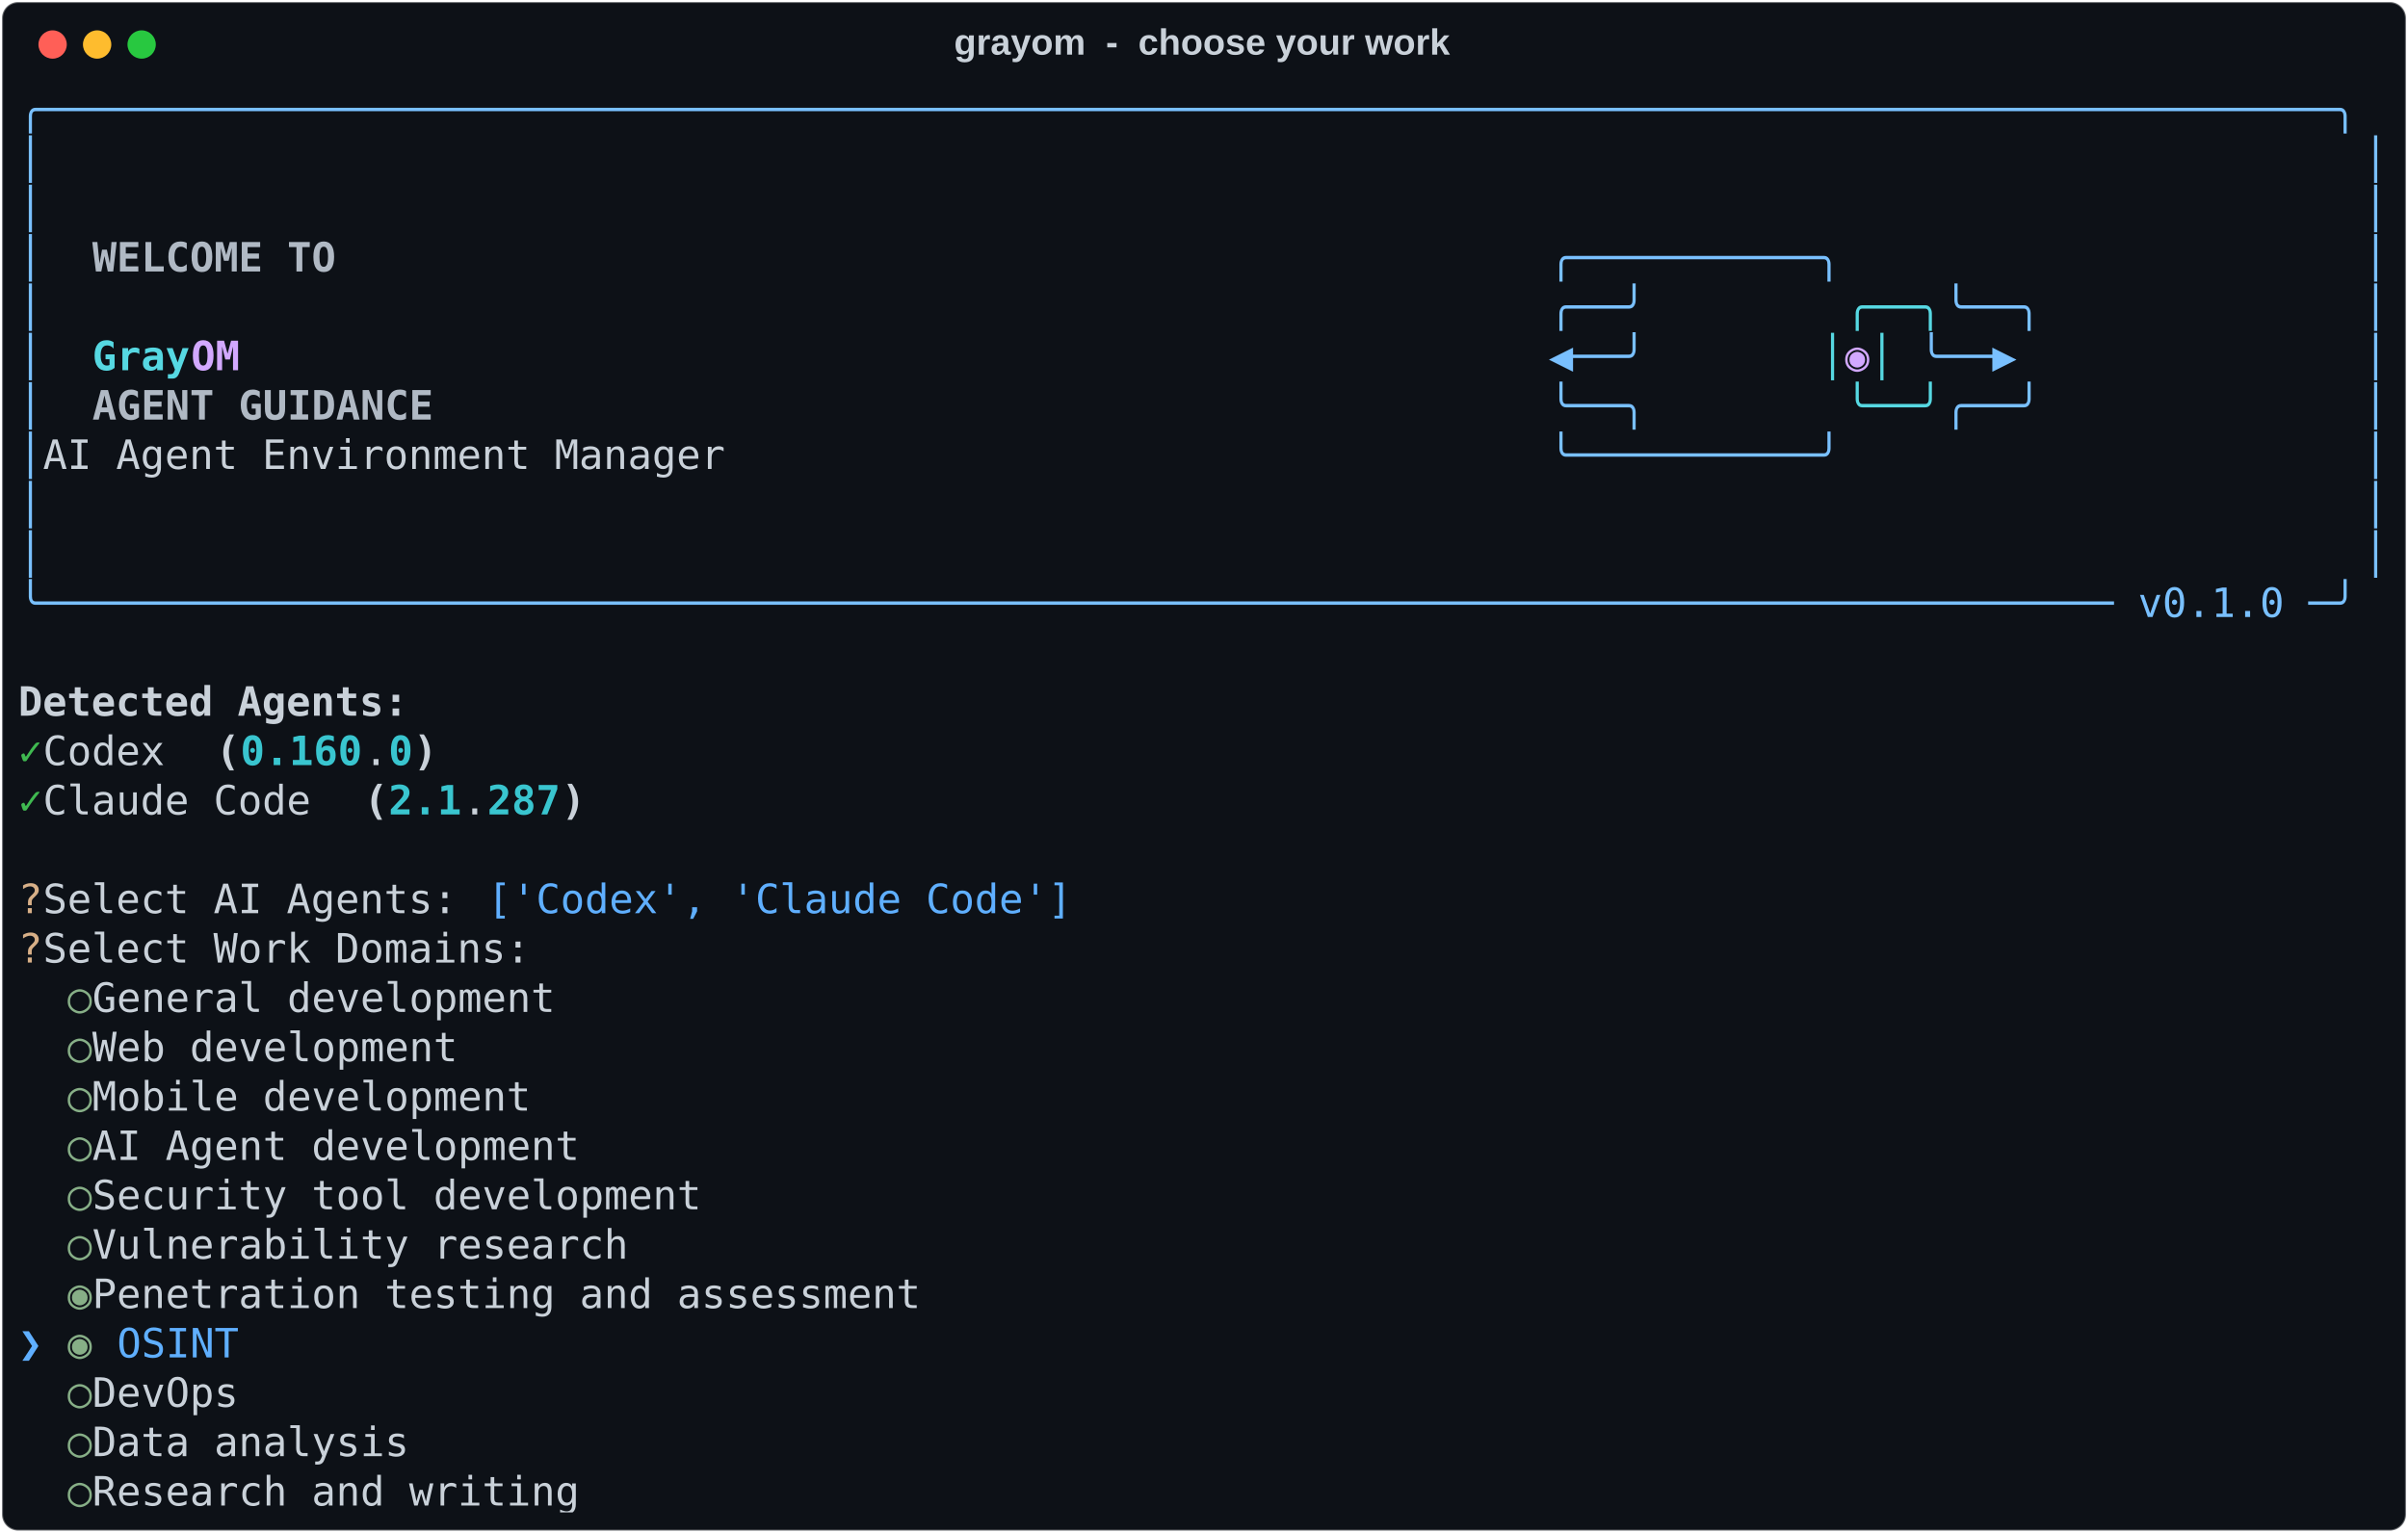
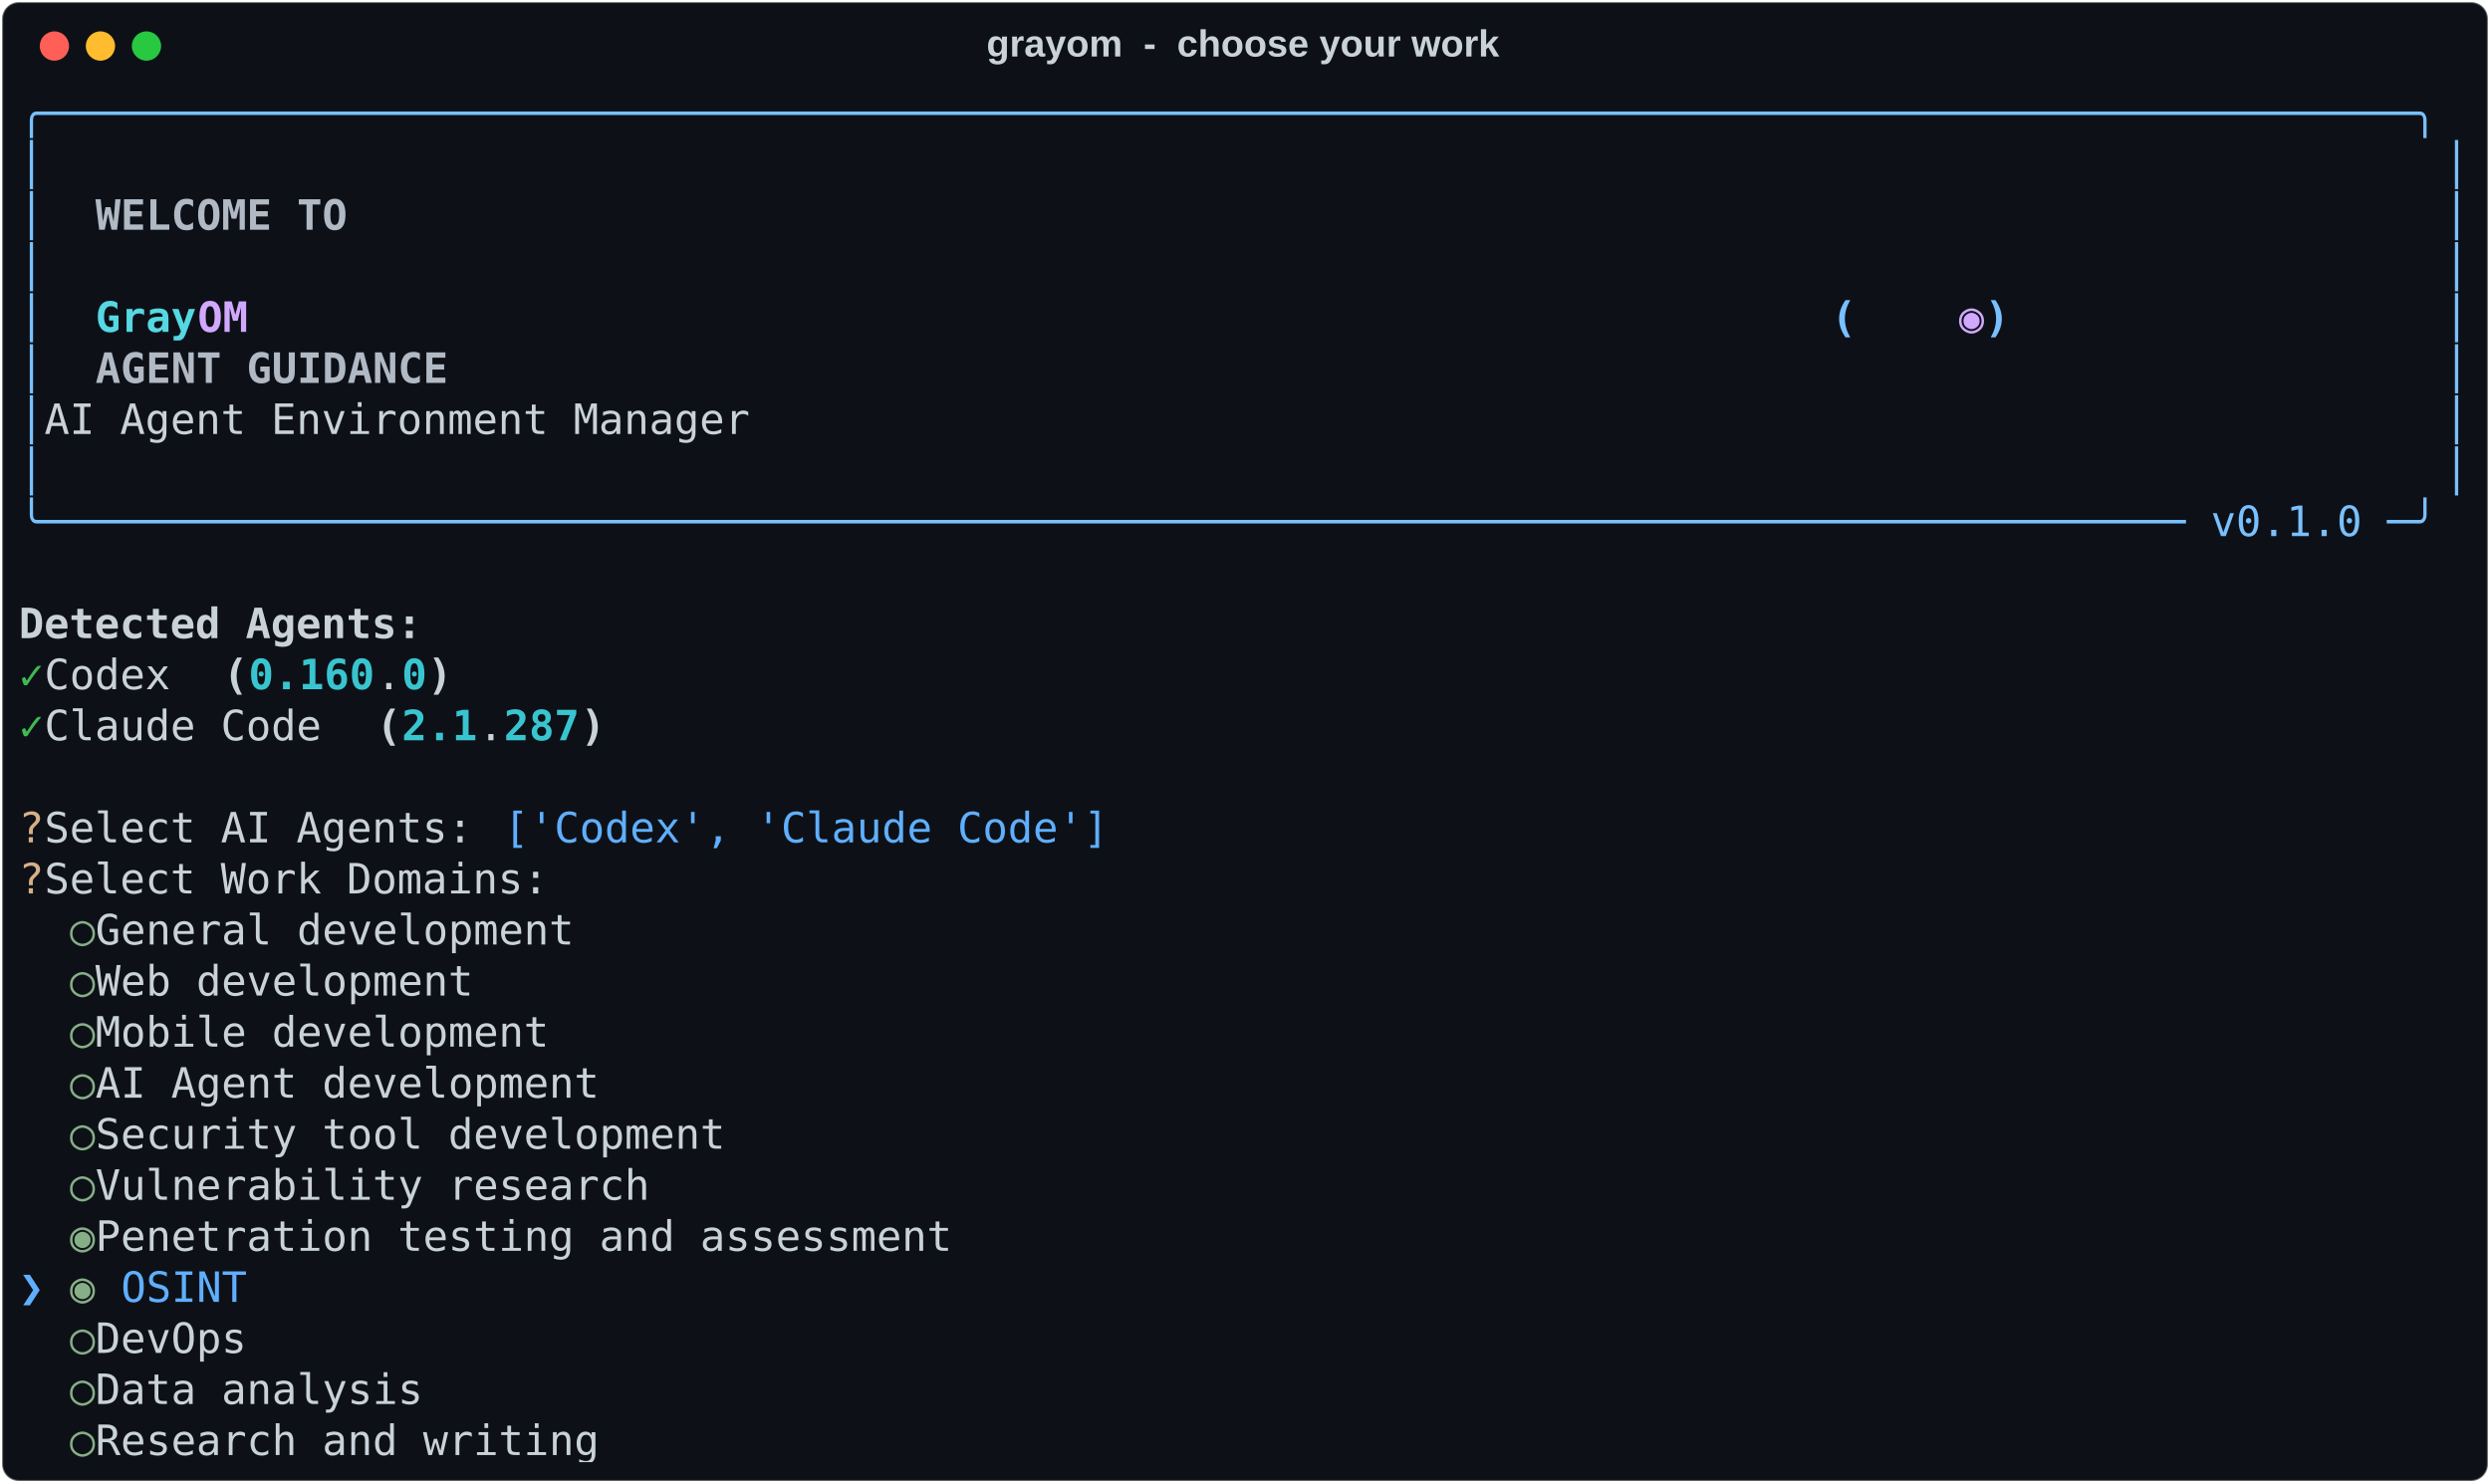
- <svg xmlns="http://www.w3.org/2000/svg" class="rich-terminal" viewBox="0 0 1190 757.6">
+ <svg xmlns="http://www.w3.org/2000/svg" class="rich-terminal" viewBox="0 0 1190 708.8">
  <style>

    @font-face {
        font-family: "Fira Code";
        src: local("FiraCode-Regular"),
                url("https://cdnjs.cloudflare.com/ajax/libs/firacode/6.2.0/woff2/FiraCode-Regular.woff2") format("woff2"),
                url("https://cdnjs.cloudflare.com/ajax/libs/firacode/6.2.0/woff/FiraCode-Regular.woff") format("woff");
        font-style: normal;
        font-weight: 400;
    }
    @font-face {
        font-family: "Fira Code";
        src: local("FiraCode-Bold"),
                url("https://cdnjs.cloudflare.com/ajax/libs/firacode/6.2.0/woff2/FiraCode-Bold.woff2") format("woff2"),
                url("https://cdnjs.cloudflare.com/ajax/libs/firacode/6.2.0/woff/FiraCode-Bold.woff") format("woff");
        font-style: bold;
        font-weight: 700;
    }

-     .terminal-4212086259-matrix {
+     .terminal-2746522990-matrix {
        font-family: Fira Code, monospace;
        font-size: 20px;
        line-height: 24.4px;
        font-variant-east-asian: full-width;
    }

-     .terminal-4212086259-title {
+     .terminal-2746522990-title {
        font-size: 18px;
        font-weight: bold;
        font-family: arial;
    }

-     .terminal-4212086259-r1 { fill: #79c0ff }
- .terminal-4212086259-r2 { fill: #c9d1d9 }
- .terminal-4212086259-r3 { fill: #79c0ff;font-weight: bold }
- .terminal-4212086259-r4 { fill: #b0b9c4;font-weight: bold }
- .terminal-4212086259-r5 { fill: #56d8e2;font-weight: bold }
- .terminal-4212086259-r6 { fill: #d2a8ff;font-weight: bold }
- .terminal-4212086259-r7 { fill: #c9d1d9;font-weight: bold }
- .terminal-4212086259-r8 { fill: #3fb950 }
- .terminal-4212086259-r9 { fill: #39c5cf;font-weight: bold }
- .terminal-4212086259-r10 { fill: #d7af87 }
- .terminal-4212086259-r11 { fill: #5fafff }
- .terminal-4212086259-r12 { fill: #b2b2b2 }
- .terminal-4212086259-r13 { fill: #87af87 }
+     .terminal-2746522990-r1 { fill: #79c0ff }
+ .terminal-2746522990-r2 { fill: #c9d1d9 }
+ .terminal-2746522990-r3 { fill: #b0b9c4;font-weight: bold }
+ .terminal-2746522990-r4 { fill: #79c0ff;font-weight: bold }
+ .terminal-2746522990-r5 { fill: #56d8e2;font-weight: bold }
+ .terminal-2746522990-r6 { fill: #d2a8ff;font-weight: bold }
+ .terminal-2746522990-r7 { fill: #c9d1d9;font-weight: bold }
+ .terminal-2746522990-r8 { fill: #3fb950 }
+ .terminal-2746522990-r9 { fill: #39c5cf;font-weight: bold }
+ .terminal-2746522990-r10 { fill: #d7af87 }
+ .terminal-2746522990-r11 { fill: #5fafff }
+ .terminal-2746522990-r12 { fill: #b2b2b2 }
+ .terminal-2746522990-r13 { fill: #87af87 }
    </style>
  <defs>
-     <clipPath id="terminal-4212086259-clip-terminal">
-       <rect x="0" y="0" width="1170.2" height="706.6" />
-     </clipPath>
-     <clipPath id="terminal-4212086259-line-0">
+     <clipPath id="terminal-2746522990-clip-terminal">
+       <rect x="0" y="0" width="1170.2" height="657.8" />
+     </clipPath>
+     <clipPath id="terminal-2746522990-line-0">
      <rect x="0" y="1.5" width="1171.2" height="24.65" />
    </clipPath>
-     <clipPath id="terminal-4212086259-line-1">
+     <clipPath id="terminal-2746522990-line-1">
      <rect x="0" y="25.9" width="1171.2" height="24.65" />
    </clipPath>
-     <clipPath id="terminal-4212086259-line-2">
+     <clipPath id="terminal-2746522990-line-2">
      <rect x="0" y="50.3" width="1171.2" height="24.65" />
    </clipPath>
-     <clipPath id="terminal-4212086259-line-3">
+     <clipPath id="terminal-2746522990-line-3">
      <rect x="0" y="74.7" width="1171.2" height="24.65" />
    </clipPath>
-     <clipPath id="terminal-4212086259-line-4">
+     <clipPath id="terminal-2746522990-line-4">
      <rect x="0" y="99.1" width="1171.2" height="24.65" />
    </clipPath>
-     <clipPath id="terminal-4212086259-line-5">
+     <clipPath id="terminal-2746522990-line-5">
      <rect x="0" y="123.5" width="1171.2" height="24.65" />
    </clipPath>
-     <clipPath id="terminal-4212086259-line-6">
+     <clipPath id="terminal-2746522990-line-6">
      <rect x="0" y="147.9" width="1171.2" height="24.65" />
    </clipPath>
-     <clipPath id="terminal-4212086259-line-7">
+     <clipPath id="terminal-2746522990-line-7">
      <rect x="0" y="172.3" width="1171.2" height="24.65" />
    </clipPath>
-     <clipPath id="terminal-4212086259-line-8">
+     <clipPath id="terminal-2746522990-line-8">
      <rect x="0" y="196.7" width="1171.2" height="24.65" />
    </clipPath>
-     <clipPath id="terminal-4212086259-line-9">
+     <clipPath id="terminal-2746522990-line-9">
      <rect x="0" y="221.1" width="1171.2" height="24.65" />
    </clipPath>
-     <clipPath id="terminal-4212086259-line-10">
+     <clipPath id="terminal-2746522990-line-10">
      <rect x="0" y="245.5" width="1171.2" height="24.65" />
    </clipPath>
-     <clipPath id="terminal-4212086259-line-11">
+     <clipPath id="terminal-2746522990-line-11">
      <rect x="0" y="269.9" width="1171.2" height="24.65" />
    </clipPath>
-     <clipPath id="terminal-4212086259-line-12">
+     <clipPath id="terminal-2746522990-line-12">
      <rect x="0" y="294.3" width="1171.2" height="24.65" />
    </clipPath>
-     <clipPath id="terminal-4212086259-line-13">
+     <clipPath id="terminal-2746522990-line-13">
      <rect x="0" y="318.7" width="1171.2" height="24.65" />
    </clipPath>
-     <clipPath id="terminal-4212086259-line-14">
+     <clipPath id="terminal-2746522990-line-14">
      <rect x="0" y="343.1" width="1171.2" height="24.65" />
    </clipPath>
-     <clipPath id="terminal-4212086259-line-15">
+     <clipPath id="terminal-2746522990-line-15">
      <rect x="0" y="367.5" width="1171.2" height="24.65" />
    </clipPath>
-     <clipPath id="terminal-4212086259-line-16">
+     <clipPath id="terminal-2746522990-line-16">
      <rect x="0" y="391.9" width="1171.2" height="24.65" />
    </clipPath>
-     <clipPath id="terminal-4212086259-line-17">
+     <clipPath id="terminal-2746522990-line-17">
      <rect x="0" y="416.3" width="1171.2" height="24.65" />
    </clipPath>
-     <clipPath id="terminal-4212086259-line-18">
+     <clipPath id="terminal-2746522990-line-18">
      <rect x="0" y="440.7" width="1171.2" height="24.65" />
    </clipPath>
-     <clipPath id="terminal-4212086259-line-19">
+     <clipPath id="terminal-2746522990-line-19">
      <rect x="0" y="465.1" width="1171.2" height="24.65" />
    </clipPath>
-     <clipPath id="terminal-4212086259-line-20">
+     <clipPath id="terminal-2746522990-line-20">
      <rect x="0" y="489.5" width="1171.2" height="24.65" />
    </clipPath>
-     <clipPath id="terminal-4212086259-line-21">
+     <clipPath id="terminal-2746522990-line-21">
      <rect x="0" y="513.9" width="1171.2" height="24.65" />
    </clipPath>
-     <clipPath id="terminal-4212086259-line-22">
+     <clipPath id="terminal-2746522990-line-22">
      <rect x="0" y="538.3" width="1171.2" height="24.65" />
    </clipPath>
-     <clipPath id="terminal-4212086259-line-23">
+     <clipPath id="terminal-2746522990-line-23">
      <rect x="0" y="562.7" width="1171.2" height="24.65" />
    </clipPath>
-     <clipPath id="terminal-4212086259-line-24">
+     <clipPath id="terminal-2746522990-line-24">
      <rect x="0" y="587.1" width="1171.2" height="24.65" />
    </clipPath>
-     <clipPath id="terminal-4212086259-line-25">
+     <clipPath id="terminal-2746522990-line-25">
      <rect x="0" y="611.5" width="1171.2" height="24.65" />
    </clipPath>
-     <clipPath id="terminal-4212086259-line-26">
-       <rect x="0" y="635.9" width="1171.2" height="24.65" />
-     </clipPath>
-     <clipPath id="terminal-4212086259-line-27">
-       <rect x="0" y="660.3" width="1171.2" height="24.65" />
-     </clipPath>
  </defs>
-   <rect fill="#0d1117" stroke="rgba(255,255,255,0.35)" stroke-width="1" x="1" y="1" width="1188" height="755.6" rx="8" />
-   <text class="terminal-4212086259-title" fill="#c9d1d9" text-anchor="middle" x="594" y="27">grayom  -  choose your work</text>
+   <rect fill="#0d1117" stroke="rgba(255,255,255,0.35)" stroke-width="1" x="1" y="1" width="1188" height="706.8" rx="8" />
+   <text class="terminal-2746522990-title" fill="#c9d1d9" text-anchor="middle" x="594" y="27">grayom  -  choose your work</text>
  <g transform="translate(26,22)">
    <circle cx="0" cy="0" r="7" fill="#ff5f57" />
    <circle cx="22" cy="0" r="7" fill="#febc2e" />
    <circle cx="44" cy="0" r="7" fill="#28c840" />
  </g>
-   <g transform="translate(9, 41)" clip-path="url(#terminal-4212086259-clip-terminal)">
-     <g class="terminal-4212086259-matrix">
-       <text class="terminal-4212086259-r1" x="0" y="20" textLength="1171.2" clip-path="url(#terminal-4212086259-line-0)">╭──────────────────────────────────────────────────────────────────────────────────────────────╮</text>
-       <text class="terminal-4212086259-r2" x="1171.2" y="20" textLength="12.2" clip-path="url(#terminal-4212086259-line-0)">
- </text>
-       <text class="terminal-4212086259-r1" x="0" y="44.4" textLength="12.2" clip-path="url(#terminal-4212086259-line-1)">│</text>
-       <text class="terminal-4212086259-r1" x="1159" y="44.4" textLength="12.2" clip-path="url(#terminal-4212086259-line-1)">│</text>
-       <text class="terminal-4212086259-r2" x="1171.2" y="44.4" textLength="12.2" clip-path="url(#terminal-4212086259-line-1)">
- </text>
-       <text class="terminal-4212086259-r1" x="0" y="68.8" textLength="12.2" clip-path="url(#terminal-4212086259-line-2)">│</text>
-       <text class="terminal-4212086259-r1" x="1159" y="68.8" textLength="12.2" clip-path="url(#terminal-4212086259-line-2)">│</text>
-       <text class="terminal-4212086259-r2" x="1171.2" y="68.8" textLength="12.2" clip-path="url(#terminal-4212086259-line-2)">
- </text>
-       <text class="terminal-4212086259-r1" x="0" y="93.2" textLength="12.2" clip-path="url(#terminal-4212086259-line-3)">│</text>
-       <text class="terminal-4212086259-r4" x="36.6" y="93.2" textLength="658.8" clip-path="url(#terminal-4212086259-line-3)">WELCOME TO                                            </text>
-       <text class="terminal-4212086259-r3" x="756.4" y="93.2" textLength="305" clip-path="url(#terminal-4212086259-line-3)">          ╭──────────╮   </text>
-       <text class="terminal-4212086259-r1" x="1159" y="93.2" textLength="12.2" clip-path="url(#terminal-4212086259-line-3)">│</text>
-       <text class="terminal-4212086259-r2" x="1171.2" y="93.2" textLength="12.2" clip-path="url(#terminal-4212086259-line-3)">
- </text>
-       <text class="terminal-4212086259-r1" x="0" y="117.6" textLength="12.2" clip-path="url(#terminal-4212086259-line-4)">│</text>
-       <text class="terminal-4212086259-r3" x="756.4" y="117.6" textLength="146.4" clip-path="url(#terminal-4212086259-line-4)">     ╭──╯   </text>
-       <text class="terminal-4212086259-r5" x="902.8" y="117.6" textLength="48.8" clip-path="url(#terminal-4212086259-line-4)">╭──╮</text>
-       <text class="terminal-4212086259-r3" x="951.6" y="117.6" textLength="109.8" clip-path="url(#terminal-4212086259-line-4)">   ╰──╮  </text>
-       <text class="terminal-4212086259-r1" x="1159" y="117.6" textLength="12.2" clip-path="url(#terminal-4212086259-line-4)">│</text>
-       <text class="terminal-4212086259-r2" x="1171.2" y="117.6" textLength="12.2" clip-path="url(#terminal-4212086259-line-4)">
- </text>
-       <text class="terminal-4212086259-r1" x="0" y="142" textLength="12.2" clip-path="url(#terminal-4212086259-line-5)">│</text>
-       <text class="terminal-4212086259-r5" x="36.6" y="142" textLength="48.8" clip-path="url(#terminal-4212086259-line-5)">Gray</text>
-       <text class="terminal-4212086259-r6" x="85.4" y="142" textLength="24.4" clip-path="url(#terminal-4212086259-line-5)">OM</text>
-       <text class="terminal-4212086259-r3" x="756.4" y="142" textLength="134.2" clip-path="url(#terminal-4212086259-line-5)"> ◀──╯      </text>
-       <text class="terminal-4212086259-r5" x="890.6" y="142" textLength="12.2" clip-path="url(#terminal-4212086259-line-5)">│</text>
-       <text class="terminal-4212086259-r6" x="902.8" y="142" textLength="12.2" clip-path="url(#terminal-4212086259-line-5)">◉</text>
-       <text class="terminal-4212086259-r5" x="915" y="142" textLength="24.4" clip-path="url(#terminal-4212086259-line-5)"> │</text>
-       <text class="terminal-4212086259-r3" x="939.4" y="142" textLength="122" clip-path="url(#terminal-4212086259-line-5)">      ╰──▶</text>
-       <text class="terminal-4212086259-r1" x="1159" y="142" textLength="12.2" clip-path="url(#terminal-4212086259-line-5)">│</text>
-       <text class="terminal-4212086259-r2" x="1171.2" y="142" textLength="12.2" clip-path="url(#terminal-4212086259-line-5)">
- </text>
-       <text class="terminal-4212086259-r1" x="0" y="166.4" textLength="12.2" clip-path="url(#terminal-4212086259-line-6)">│</text>
-       <text class="terminal-4212086259-r4" x="36.6" y="166.4" textLength="658.8" clip-path="url(#terminal-4212086259-line-6)">AGENT GUIDANCE                                        </text>
-       <text class="terminal-4212086259-r3" x="756.4" y="166.4" textLength="146.4" clip-path="url(#terminal-4212086259-line-6)">     ╰──╮   </text>
-       <text class="terminal-4212086259-r5" x="902.8" y="166.4" textLength="48.8" clip-path="url(#terminal-4212086259-line-6)">╰──╯</text>
-       <text class="terminal-4212086259-r3" x="951.6" y="166.4" textLength="109.8" clip-path="url(#terminal-4212086259-line-6)">   ╭──╯  </text>
-       <text class="terminal-4212086259-r1" x="1159" y="166.4" textLength="12.2" clip-path="url(#terminal-4212086259-line-6)">│</text>
-       <text class="terminal-4212086259-r2" x="1171.2" y="166.4" textLength="12.2" clip-path="url(#terminal-4212086259-line-6)">
- </text>
-       <text class="terminal-4212086259-r1" x="0" y="190.8" textLength="12.2" clip-path="url(#terminal-4212086259-line-7)">│</text>
-       <text class="terminal-4212086259-r2" x="12.2" y="190.8" textLength="744.2" clip-path="url(#terminal-4212086259-line-7)">  AI Agent Environment Manager                               </text>
-       <text class="terminal-4212086259-r3" x="756.4" y="190.8" textLength="305" clip-path="url(#terminal-4212086259-line-7)">          ╰──────────╯   </text>
-       <text class="terminal-4212086259-r1" x="1159" y="190.8" textLength="12.2" clip-path="url(#terminal-4212086259-line-7)">│</text>
-       <text class="terminal-4212086259-r2" x="1171.2" y="190.8" textLength="12.2" clip-path="url(#terminal-4212086259-line-7)">
- </text>
-       <text class="terminal-4212086259-r1" x="0" y="215.2" textLength="12.2" clip-path="url(#terminal-4212086259-line-8)">│</text>
-       <text class="terminal-4212086259-r1" x="1159" y="215.2" textLength="12.2" clip-path="url(#terminal-4212086259-line-8)">│</text>
-       <text class="terminal-4212086259-r2" x="1171.2" y="215.2" textLength="12.2" clip-path="url(#terminal-4212086259-line-8)">
- </text>
-       <text class="terminal-4212086259-r1" x="0" y="239.6" textLength="12.2" clip-path="url(#terminal-4212086259-line-9)">│</text>
-       <text class="terminal-4212086259-r1" x="1159" y="239.6" textLength="12.2" clip-path="url(#terminal-4212086259-line-9)">│</text>
-       <text class="terminal-4212086259-r2" x="1171.2" y="239.6" textLength="12.2" clip-path="url(#terminal-4212086259-line-9)">
- </text>
-       <text class="terminal-4212086259-r1" x="0" y="264" textLength="1171.2" clip-path="url(#terminal-4212086259-line-10)">╰───────────────────────────────────────────────────────────────────────────────────── v0.1.0 ─╯</text>
-       <text class="terminal-4212086259-r2" x="1171.2" y="264" textLength="12.2" clip-path="url(#terminal-4212086259-line-10)">
- </text>
-       <text class="terminal-4212086259-r2" x="1171.2" y="288.4" textLength="12.2" clip-path="url(#terminal-4212086259-line-11)">
- </text>
-       <text class="terminal-4212086259-r7" x="0" y="312.8" textLength="195.2" clip-path="url(#terminal-4212086259-line-12)">Detected Agents:</text>
-       <text class="terminal-4212086259-r2" x="1171.2" y="312.8" textLength="12.2" clip-path="url(#terminal-4212086259-line-12)">
- </text>
-       <text class="terminal-4212086259-r8" x="0" y="337.2" textLength="12.2" clip-path="url(#terminal-4212086259-line-13)">✓</text>
-       <text class="terminal-4212086259-r2" x="12.2" y="337.2" textLength="85.4" clip-path="url(#terminal-4212086259-line-13)"> Codex </text>
-       <text class="terminal-4212086259-r7" x="97.6" y="337.2" textLength="12.2" clip-path="url(#terminal-4212086259-line-13)">(</text>
-       <text class="terminal-4212086259-r9" x="109.8" y="337.2" textLength="61" clip-path="url(#terminal-4212086259-line-13)">0.160</text>
-       <text class="terminal-4212086259-r2" x="170.8" y="337.2" textLength="12.2" clip-path="url(#terminal-4212086259-line-13)">.</text>
-       <text class="terminal-4212086259-r9" x="183" y="337.2" textLength="12.2" clip-path="url(#terminal-4212086259-line-13)">0</text>
-       <text class="terminal-4212086259-r7" x="195.2" y="337.2" textLength="12.2" clip-path="url(#terminal-4212086259-line-13)">)</text>
-       <text class="terminal-4212086259-r2" x="1171.2" y="337.2" textLength="12.2" clip-path="url(#terminal-4212086259-line-13)">
- </text>
-       <text class="terminal-4212086259-r8" x="0" y="361.6" textLength="12.2" clip-path="url(#terminal-4212086259-line-14)">✓</text>
-       <text class="terminal-4212086259-r2" x="12.2" y="361.6" textLength="158.6" clip-path="url(#terminal-4212086259-line-14)"> Claude Code </text>
-       <text class="terminal-4212086259-r7" x="170.8" y="361.6" textLength="12.2" clip-path="url(#terminal-4212086259-line-14)">(</text>
-       <text class="terminal-4212086259-r9" x="183" y="361.6" textLength="36.6" clip-path="url(#terminal-4212086259-line-14)">2.1</text>
-       <text class="terminal-4212086259-r2" x="219.6" y="361.6" textLength="12.2" clip-path="url(#terminal-4212086259-line-14)">.</text>
-       <text class="terminal-4212086259-r9" x="231.8" y="361.6" textLength="36.6" clip-path="url(#terminal-4212086259-line-14)">287</text>
-       <text class="terminal-4212086259-r7" x="268.4" y="361.6" textLength="12.2" clip-path="url(#terminal-4212086259-line-14)">)</text>
-       <text class="terminal-4212086259-r2" x="1171.2" y="361.6" textLength="12.2" clip-path="url(#terminal-4212086259-line-14)">
- </text>
-       <text class="terminal-4212086259-r2" x="1171.2" y="386" textLength="12.2" clip-path="url(#terminal-4212086259-line-15)">
- </text>
-       <text class="terminal-4212086259-r10" x="0" y="410.4" textLength="12.2" clip-path="url(#terminal-4212086259-line-16)">?</text>
-       <text class="terminal-4212086259-r2" x="12.2" y="410.4" textLength="219.6" clip-path="url(#terminal-4212086259-line-16)"> Select AI Agents:</text>
-       <text class="terminal-4212086259-r11" x="231.8" y="410.4" textLength="305" clip-path="url(#terminal-4212086259-line-16)"> ['Codex', 'Claude Code']</text>
-       <text class="terminal-4212086259-r2" x="1171.2" y="410.4" textLength="12.2" clip-path="url(#terminal-4212086259-line-16)">
- </text>
-       <text class="terminal-4212086259-r10" x="0" y="434.8" textLength="12.2" clip-path="url(#terminal-4212086259-line-17)">?</text>
-       <text class="terminal-4212086259-r2" x="12.2" y="434.8" textLength="256.2" clip-path="url(#terminal-4212086259-line-17)"> Select Work Domains:</text>
-       <text class="terminal-4212086259-r2" x="1171.2" y="434.8" textLength="12.2" clip-path="url(#terminal-4212086259-line-17)">
- </text>
-       <text class="terminal-4212086259-r13" x="24.4" y="459.2" textLength="12.2" clip-path="url(#terminal-4212086259-line-18)">○</text>
-       <text class="terminal-4212086259-r2" x="36.6" y="459.2" textLength="244" clip-path="url(#terminal-4212086259-line-18)"> General development</text>
-       <text class="terminal-4212086259-r2" x="1171.2" y="459.2" textLength="12.2" clip-path="url(#terminal-4212086259-line-18)">
- </text>
-       <text class="terminal-4212086259-r13" x="24.4" y="483.6" textLength="12.2" clip-path="url(#terminal-4212086259-line-19)">○</text>
-       <text class="terminal-4212086259-r2" x="36.6" y="483.6" textLength="195.2" clip-path="url(#terminal-4212086259-line-19)"> Web development</text>
-       <text class="terminal-4212086259-r2" x="1171.2" y="483.6" textLength="12.2" clip-path="url(#terminal-4212086259-line-19)">
- </text>
-       <text class="terminal-4212086259-r13" x="24.4" y="508" textLength="12.2" clip-path="url(#terminal-4212086259-line-20)">○</text>
-       <text class="terminal-4212086259-r2" x="36.6" y="508" textLength="231.8" clip-path="url(#terminal-4212086259-line-20)"> Mobile development</text>
-       <text class="terminal-4212086259-r2" x="1171.2" y="508" textLength="12.2" clip-path="url(#terminal-4212086259-line-20)">
- </text>
-       <text class="terminal-4212086259-r13" x="24.4" y="532.4" textLength="12.2" clip-path="url(#terminal-4212086259-line-21)">○</text>
-       <text class="terminal-4212086259-r2" x="36.6" y="532.4" textLength="256.2" clip-path="url(#terminal-4212086259-line-21)"> AI Agent development</text>
-       <text class="terminal-4212086259-r2" x="1171.2" y="532.4" textLength="12.2" clip-path="url(#terminal-4212086259-line-21)">
- </text>
-       <text class="terminal-4212086259-r13" x="24.4" y="556.8" textLength="12.2" clip-path="url(#terminal-4212086259-line-22)">○</text>
-       <text class="terminal-4212086259-r2" x="36.6" y="556.8" textLength="317.2" clip-path="url(#terminal-4212086259-line-22)"> Security tool development</text>
-       <text class="terminal-4212086259-r2" x="1171.2" y="556.8" textLength="12.2" clip-path="url(#terminal-4212086259-line-22)">
- </text>
-       <text class="terminal-4212086259-r13" x="24.4" y="581.2" textLength="12.2" clip-path="url(#terminal-4212086259-line-23)">○</text>
-       <text class="terminal-4212086259-r2" x="36.6" y="581.2" textLength="280.6" clip-path="url(#terminal-4212086259-line-23)"> Vulnerability research</text>
-       <text class="terminal-4212086259-r2" x="1171.2" y="581.2" textLength="12.2" clip-path="url(#terminal-4212086259-line-23)">
- </text>
-       <text class="terminal-4212086259-r13" x="24.4" y="605.6" textLength="12.2" clip-path="url(#terminal-4212086259-line-24)">◉</text>
-       <text class="terminal-4212086259-r2" x="36.6" y="605.6" textLength="427" clip-path="url(#terminal-4212086259-line-24)"> Penetration testing and assessment</text>
-       <text class="terminal-4212086259-r2" x="1171.2" y="605.6" textLength="12.2" clip-path="url(#terminal-4212086259-line-24)">
- </text>
-       <text class="terminal-4212086259-r11" x="0" y="630" textLength="12.2" clip-path="url(#terminal-4212086259-line-25)">❯</text>
-       <text class="terminal-4212086259-r13" x="24.4" y="630" textLength="12.2" clip-path="url(#terminal-4212086259-line-25)">◉</text>
-       <text class="terminal-4212086259-r11" x="48.8" y="630" textLength="61" clip-path="url(#terminal-4212086259-line-25)">OSINT</text>
-       <text class="terminal-4212086259-r2" x="1171.2" y="630" textLength="12.2" clip-path="url(#terminal-4212086259-line-25)">
- </text>
-       <text class="terminal-4212086259-r13" x="24.4" y="654.4" textLength="12.2" clip-path="url(#terminal-4212086259-line-26)">○</text>
-       <text class="terminal-4212086259-r2" x="36.6" y="654.4" textLength="85.4" clip-path="url(#terminal-4212086259-line-26)"> DevOps</text>
-       <text class="terminal-4212086259-r2" x="1171.2" y="654.4" textLength="12.2" clip-path="url(#terminal-4212086259-line-26)">
- </text>
-       <text class="terminal-4212086259-r13" x="24.4" y="678.8" textLength="12.2" clip-path="url(#terminal-4212086259-line-27)">○</text>
-       <text class="terminal-4212086259-r2" x="36.6" y="678.8" textLength="170.8" clip-path="url(#terminal-4212086259-line-27)"> Data analysis</text>
-       <text class="terminal-4212086259-r2" x="1171.2" y="678.8" textLength="12.2" clip-path="url(#terminal-4212086259-line-27)">
- </text>
-       <text class="terminal-4212086259-r13" x="24.4" y="703.2" textLength="12.2" clip-path="url(#terminal-4212086259-line-28)">○</text>
-       <text class="terminal-4212086259-r2" x="36.6" y="703.2" textLength="256.2" clip-path="url(#terminal-4212086259-line-28)"> Research and writing</text>
-       <text class="terminal-4212086259-r2" x="1171.2" y="703.2" textLength="12.2" clip-path="url(#terminal-4212086259-line-28)">
+   <g transform="translate(9, 41)" clip-path="url(#terminal-2746522990-clip-terminal)">
+     <g class="terminal-2746522990-matrix">
+       <text class="terminal-2746522990-r1" x="0" y="20" textLength="1171.2" clip-path="url(#terminal-2746522990-line-0)">╭──────────────────────────────────────────────────────────────────────────────────────────────╮</text>
+       <text class="terminal-2746522990-r2" x="1171.2" y="20" textLength="12.2" clip-path="url(#terminal-2746522990-line-0)">
+ </text>
+       <text class="terminal-2746522990-r1" x="0" y="44.4" textLength="12.2" clip-path="url(#terminal-2746522990-line-1)">│</text>
+       <text class="terminal-2746522990-r1" x="1159" y="44.4" textLength="12.2" clip-path="url(#terminal-2746522990-line-1)">│</text>
+       <text class="terminal-2746522990-r2" x="1171.2" y="44.4" textLength="12.2" clip-path="url(#terminal-2746522990-line-1)">
+ </text>
+       <text class="terminal-2746522990-r1" x="0" y="68.8" textLength="12.2" clip-path="url(#terminal-2746522990-line-2)">│</text>
+       <text class="terminal-2746522990-r3" x="36.6" y="68.8" textLength="658.8" clip-path="url(#terminal-2746522990-line-2)">WELCOME TO                                            </text>
+       <text class="terminal-2746522990-r1" x="1159" y="68.8" textLength="12.2" clip-path="url(#terminal-2746522990-line-2)">│</text>
+       <text class="terminal-2746522990-r2" x="1171.2" y="68.8" textLength="12.2" clip-path="url(#terminal-2746522990-line-2)">
+ </text>
+       <text class="terminal-2746522990-r1" x="0" y="93.2" textLength="12.2" clip-path="url(#terminal-2746522990-line-3)">│</text>
+       <text class="terminal-2746522990-r1" x="1159" y="93.2" textLength="12.2" clip-path="url(#terminal-2746522990-line-3)">│</text>
+       <text class="terminal-2746522990-r2" x="1171.2" y="93.2" textLength="12.2" clip-path="url(#terminal-2746522990-line-3)">
+ </text>
+       <text class="terminal-2746522990-r1" x="0" y="117.6" textLength="12.2" clip-path="url(#terminal-2746522990-line-4)">│</text>
+       <text class="terminal-2746522990-r5" x="36.6" y="117.6" textLength="48.8" clip-path="url(#terminal-2746522990-line-4)">Gray</text>
+       <text class="terminal-2746522990-r6" x="85.4" y="117.6" textLength="24.4" clip-path="url(#terminal-2746522990-line-4)">OM</text>
+       <text class="terminal-2746522990-r4" x="866.2" y="117.6" textLength="61" clip-path="url(#terminal-2746522990-line-4)">   ( </text>
+       <text class="terminal-2746522990-r6" x="927.2" y="117.6" textLength="12.2" clip-path="url(#terminal-2746522990-line-4)">◉</text>
+       <text class="terminal-2746522990-r4" x="939.4" y="117.6" textLength="24.4" clip-path="url(#terminal-2746522990-line-4)"> )</text>
+       <text class="terminal-2746522990-r1" x="1159" y="117.6" textLength="12.2" clip-path="url(#terminal-2746522990-line-4)">│</text>
+       <text class="terminal-2746522990-r2" x="1171.2" y="117.6" textLength="12.2" clip-path="url(#terminal-2746522990-line-4)">
+ </text>
+       <text class="terminal-2746522990-r1" x="0" y="142" textLength="12.2" clip-path="url(#terminal-2746522990-line-5)">│</text>
+       <text class="terminal-2746522990-r3" x="36.6" y="142" textLength="658.8" clip-path="url(#terminal-2746522990-line-5)">AGENT GUIDANCE                                        </text>
+       <text class="terminal-2746522990-r1" x="1159" y="142" textLength="12.2" clip-path="url(#terminal-2746522990-line-5)">│</text>
+       <text class="terminal-2746522990-r2" x="1171.2" y="142" textLength="12.2" clip-path="url(#terminal-2746522990-line-5)">
+ </text>
+       <text class="terminal-2746522990-r1" x="0" y="166.4" textLength="12.2" clip-path="url(#terminal-2746522990-line-6)">│</text>
+       <text class="terminal-2746522990-r2" x="12.2" y="166.4" textLength="1146.8" clip-path="url(#terminal-2746522990-line-6)">  AI Agent Environment Manager                                                                </text>
+       <text class="terminal-2746522990-r1" x="1159" y="166.4" textLength="12.2" clip-path="url(#terminal-2746522990-line-6)">│</text>
+       <text class="terminal-2746522990-r2" x="1171.2" y="166.4" textLength="12.2" clip-path="url(#terminal-2746522990-line-6)">
+ </text>
+       <text class="terminal-2746522990-r1" x="0" y="190.8" textLength="12.2" clip-path="url(#terminal-2746522990-line-7)">│</text>
+       <text class="terminal-2746522990-r1" x="1159" y="190.8" textLength="12.2" clip-path="url(#terminal-2746522990-line-7)">│</text>
+       <text class="terminal-2746522990-r2" x="1171.2" y="190.8" textLength="12.2" clip-path="url(#terminal-2746522990-line-7)">
+ </text>
+       <text class="terminal-2746522990-r1" x="0" y="215.2" textLength="1171.2" clip-path="url(#terminal-2746522990-line-8)">╰───────────────────────────────────────────────────────────────────────────────────── v0.1.0 ─╯</text>
+       <text class="terminal-2746522990-r2" x="1171.2" y="215.2" textLength="12.2" clip-path="url(#terminal-2746522990-line-8)">
+ </text>
+       <text class="terminal-2746522990-r2" x="1171.2" y="239.6" textLength="12.2" clip-path="url(#terminal-2746522990-line-9)">
+ </text>
+       <text class="terminal-2746522990-r7" x="0" y="264" textLength="195.2" clip-path="url(#terminal-2746522990-line-10)">Detected Agents:</text>
+       <text class="terminal-2746522990-r2" x="1171.2" y="264" textLength="12.2" clip-path="url(#terminal-2746522990-line-10)">
+ </text>
+       <text class="terminal-2746522990-r8" x="0" y="288.4" textLength="12.2" clip-path="url(#terminal-2746522990-line-11)">✓</text>
+       <text class="terminal-2746522990-r2" x="12.2" y="288.4" textLength="85.4" clip-path="url(#terminal-2746522990-line-11)"> Codex </text>
+       <text class="terminal-2746522990-r7" x="97.6" y="288.4" textLength="12.2" clip-path="url(#terminal-2746522990-line-11)">(</text>
+       <text class="terminal-2746522990-r9" x="109.8" y="288.4" textLength="61" clip-path="url(#terminal-2746522990-line-11)">0.160</text>
+       <text class="terminal-2746522990-r2" x="170.8" y="288.4" textLength="12.2" clip-path="url(#terminal-2746522990-line-11)">.</text>
+       <text class="terminal-2746522990-r9" x="183" y="288.4" textLength="12.2" clip-path="url(#terminal-2746522990-line-11)">0</text>
+       <text class="terminal-2746522990-r7" x="195.2" y="288.4" textLength="12.2" clip-path="url(#terminal-2746522990-line-11)">)</text>
+       <text class="terminal-2746522990-r2" x="1171.2" y="288.4" textLength="12.2" clip-path="url(#terminal-2746522990-line-11)">
+ </text>
+       <text class="terminal-2746522990-r8" x="0" y="312.8" textLength="12.2" clip-path="url(#terminal-2746522990-line-12)">✓</text>
+       <text class="terminal-2746522990-r2" x="12.2" y="312.8" textLength="158.6" clip-path="url(#terminal-2746522990-line-12)"> Claude Code </text>
+       <text class="terminal-2746522990-r7" x="170.8" y="312.8" textLength="12.2" clip-path="url(#terminal-2746522990-line-12)">(</text>
+       <text class="terminal-2746522990-r9" x="183" y="312.8" textLength="36.6" clip-path="url(#terminal-2746522990-line-12)">2.1</text>
+       <text class="terminal-2746522990-r2" x="219.6" y="312.8" textLength="12.2" clip-path="url(#terminal-2746522990-line-12)">.</text>
+       <text class="terminal-2746522990-r9" x="231.8" y="312.8" textLength="36.6" clip-path="url(#terminal-2746522990-line-12)">287</text>
+       <text class="terminal-2746522990-r7" x="268.4" y="312.8" textLength="12.2" clip-path="url(#terminal-2746522990-line-12)">)</text>
+       <text class="terminal-2746522990-r2" x="1171.2" y="312.8" textLength="12.2" clip-path="url(#terminal-2746522990-line-12)">
+ </text>
+       <text class="terminal-2746522990-r2" x="1171.2" y="337.2" textLength="12.2" clip-path="url(#terminal-2746522990-line-13)">
+ </text>
+       <text class="terminal-2746522990-r10" x="0" y="361.6" textLength="12.2" clip-path="url(#terminal-2746522990-line-14)">?</text>
+       <text class="terminal-2746522990-r2" x="12.2" y="361.6" textLength="219.6" clip-path="url(#terminal-2746522990-line-14)"> Select AI Agents:</text>
+       <text class="terminal-2746522990-r11" x="231.8" y="361.6" textLength="305" clip-path="url(#terminal-2746522990-line-14)"> ['Codex', 'Claude Code']</text>
+       <text class="terminal-2746522990-r2" x="1171.2" y="361.6" textLength="12.2" clip-path="url(#terminal-2746522990-line-14)">
+ </text>
+       <text class="terminal-2746522990-r10" x="0" y="386" textLength="12.2" clip-path="url(#terminal-2746522990-line-15)">?</text>
+       <text class="terminal-2746522990-r2" x="12.2" y="386" textLength="256.2" clip-path="url(#terminal-2746522990-line-15)"> Select Work Domains:</text>
+       <text class="terminal-2746522990-r2" x="1171.2" y="386" textLength="12.2" clip-path="url(#terminal-2746522990-line-15)">
+ </text>
+       <text class="terminal-2746522990-r13" x="24.4" y="410.4" textLength="12.2" clip-path="url(#terminal-2746522990-line-16)">○</text>
+       <text class="terminal-2746522990-r2" x="36.6" y="410.4" textLength="244" clip-path="url(#terminal-2746522990-line-16)"> General development</text>
+       <text class="terminal-2746522990-r2" x="1171.2" y="410.4" textLength="12.2" clip-path="url(#terminal-2746522990-line-16)">
+ </text>
+       <text class="terminal-2746522990-r13" x="24.4" y="434.8" textLength="12.2" clip-path="url(#terminal-2746522990-line-17)">○</text>
+       <text class="terminal-2746522990-r2" x="36.6" y="434.8" textLength="195.2" clip-path="url(#terminal-2746522990-line-17)"> Web development</text>
+       <text class="terminal-2746522990-r2" x="1171.2" y="434.8" textLength="12.2" clip-path="url(#terminal-2746522990-line-17)">
+ </text>
+       <text class="terminal-2746522990-r13" x="24.4" y="459.2" textLength="12.2" clip-path="url(#terminal-2746522990-line-18)">○</text>
+       <text class="terminal-2746522990-r2" x="36.6" y="459.2" textLength="231.8" clip-path="url(#terminal-2746522990-line-18)"> Mobile development</text>
+       <text class="terminal-2746522990-r2" x="1171.2" y="459.2" textLength="12.2" clip-path="url(#terminal-2746522990-line-18)">
+ </text>
+       <text class="terminal-2746522990-r13" x="24.4" y="483.6" textLength="12.2" clip-path="url(#terminal-2746522990-line-19)">○</text>
+       <text class="terminal-2746522990-r2" x="36.6" y="483.6" textLength="256.2" clip-path="url(#terminal-2746522990-line-19)"> AI Agent development</text>
+       <text class="terminal-2746522990-r2" x="1171.2" y="483.6" textLength="12.2" clip-path="url(#terminal-2746522990-line-19)">
+ </text>
+       <text class="terminal-2746522990-r13" x="24.4" y="508" textLength="12.2" clip-path="url(#terminal-2746522990-line-20)">○</text>
+       <text class="terminal-2746522990-r2" x="36.6" y="508" textLength="317.2" clip-path="url(#terminal-2746522990-line-20)"> Security tool development</text>
+       <text class="terminal-2746522990-r2" x="1171.2" y="508" textLength="12.2" clip-path="url(#terminal-2746522990-line-20)">
+ </text>
+       <text class="terminal-2746522990-r13" x="24.4" y="532.4" textLength="12.2" clip-path="url(#terminal-2746522990-line-21)">○</text>
+       <text class="terminal-2746522990-r2" x="36.6" y="532.4" textLength="280.6" clip-path="url(#terminal-2746522990-line-21)"> Vulnerability research</text>
+       <text class="terminal-2746522990-r2" x="1171.2" y="532.4" textLength="12.2" clip-path="url(#terminal-2746522990-line-21)">
+ </text>
+       <text class="terminal-2746522990-r13" x="24.4" y="556.8" textLength="12.2" clip-path="url(#terminal-2746522990-line-22)">◉</text>
+       <text class="terminal-2746522990-r2" x="36.6" y="556.8" textLength="427" clip-path="url(#terminal-2746522990-line-22)"> Penetration testing and assessment</text>
+       <text class="terminal-2746522990-r2" x="1171.2" y="556.8" textLength="12.2" clip-path="url(#terminal-2746522990-line-22)">
+ </text>
+       <text class="terminal-2746522990-r11" x="0" y="581.2" textLength="12.2" clip-path="url(#terminal-2746522990-line-23)">❯</text>
+       <text class="terminal-2746522990-r13" x="24.4" y="581.2" textLength="12.2" clip-path="url(#terminal-2746522990-line-23)">◉</text>
+       <text class="terminal-2746522990-r11" x="48.8" y="581.2" textLength="61" clip-path="url(#terminal-2746522990-line-23)">OSINT</text>
+       <text class="terminal-2746522990-r2" x="1171.2" y="581.2" textLength="12.2" clip-path="url(#terminal-2746522990-line-23)">
+ </text>
+       <text class="terminal-2746522990-r13" x="24.4" y="605.6" textLength="12.2" clip-path="url(#terminal-2746522990-line-24)">○</text>
+       <text class="terminal-2746522990-r2" x="36.6" y="605.6" textLength="85.4" clip-path="url(#terminal-2746522990-line-24)"> DevOps</text>
+       <text class="terminal-2746522990-r2" x="1171.2" y="605.6" textLength="12.2" clip-path="url(#terminal-2746522990-line-24)">
+ </text>
+       <text class="terminal-2746522990-r13" x="24.4" y="630" textLength="12.2" clip-path="url(#terminal-2746522990-line-25)">○</text>
+       <text class="terminal-2746522990-r2" x="36.6" y="630" textLength="170.8" clip-path="url(#terminal-2746522990-line-25)"> Data analysis</text>
+       <text class="terminal-2746522990-r2" x="1171.2" y="630" textLength="12.2" clip-path="url(#terminal-2746522990-line-25)">
+ </text>
+       <text class="terminal-2746522990-r13" x="24.4" y="654.4" textLength="12.2" clip-path="url(#terminal-2746522990-line-26)">○</text>
+       <text class="terminal-2746522990-r2" x="36.6" y="654.4" textLength="256.2" clip-path="url(#terminal-2746522990-line-26)"> Research and writing</text>
+       <text class="terminal-2746522990-r2" x="1171.2" y="654.4" textLength="12.2" clip-path="url(#terminal-2746522990-line-26)">
</text>
    </g>
  </g>
</svg>
